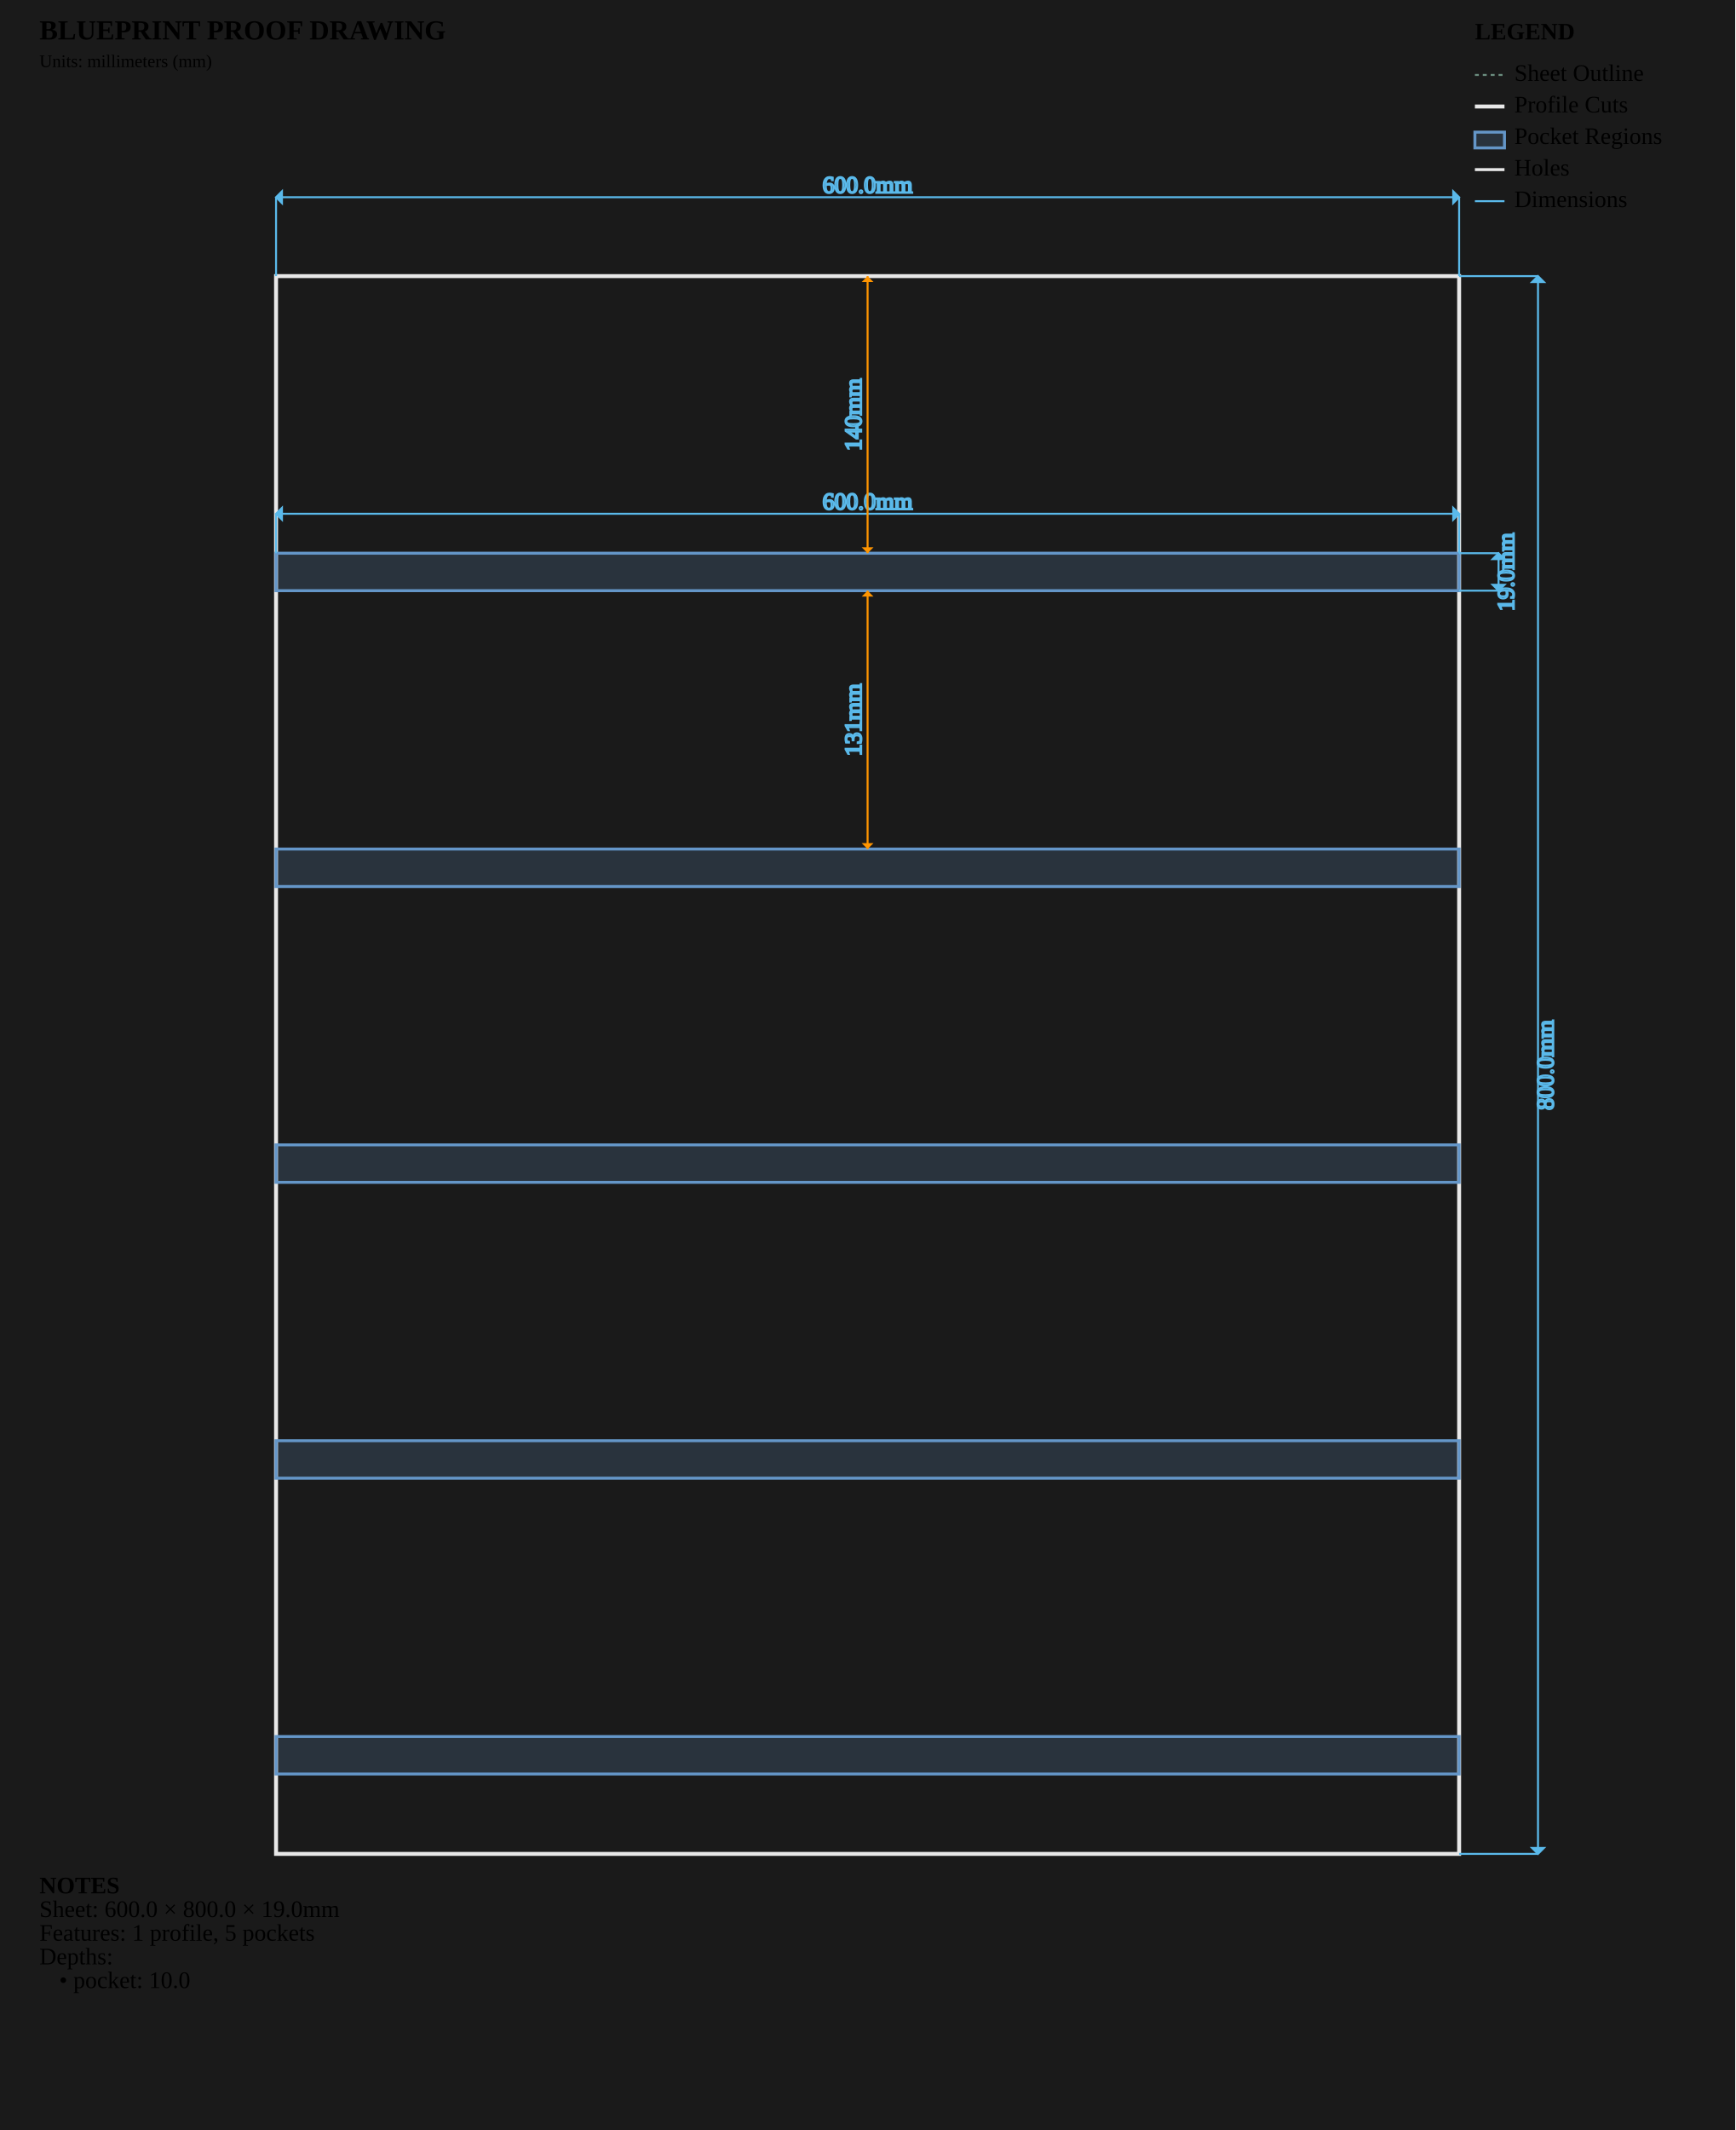
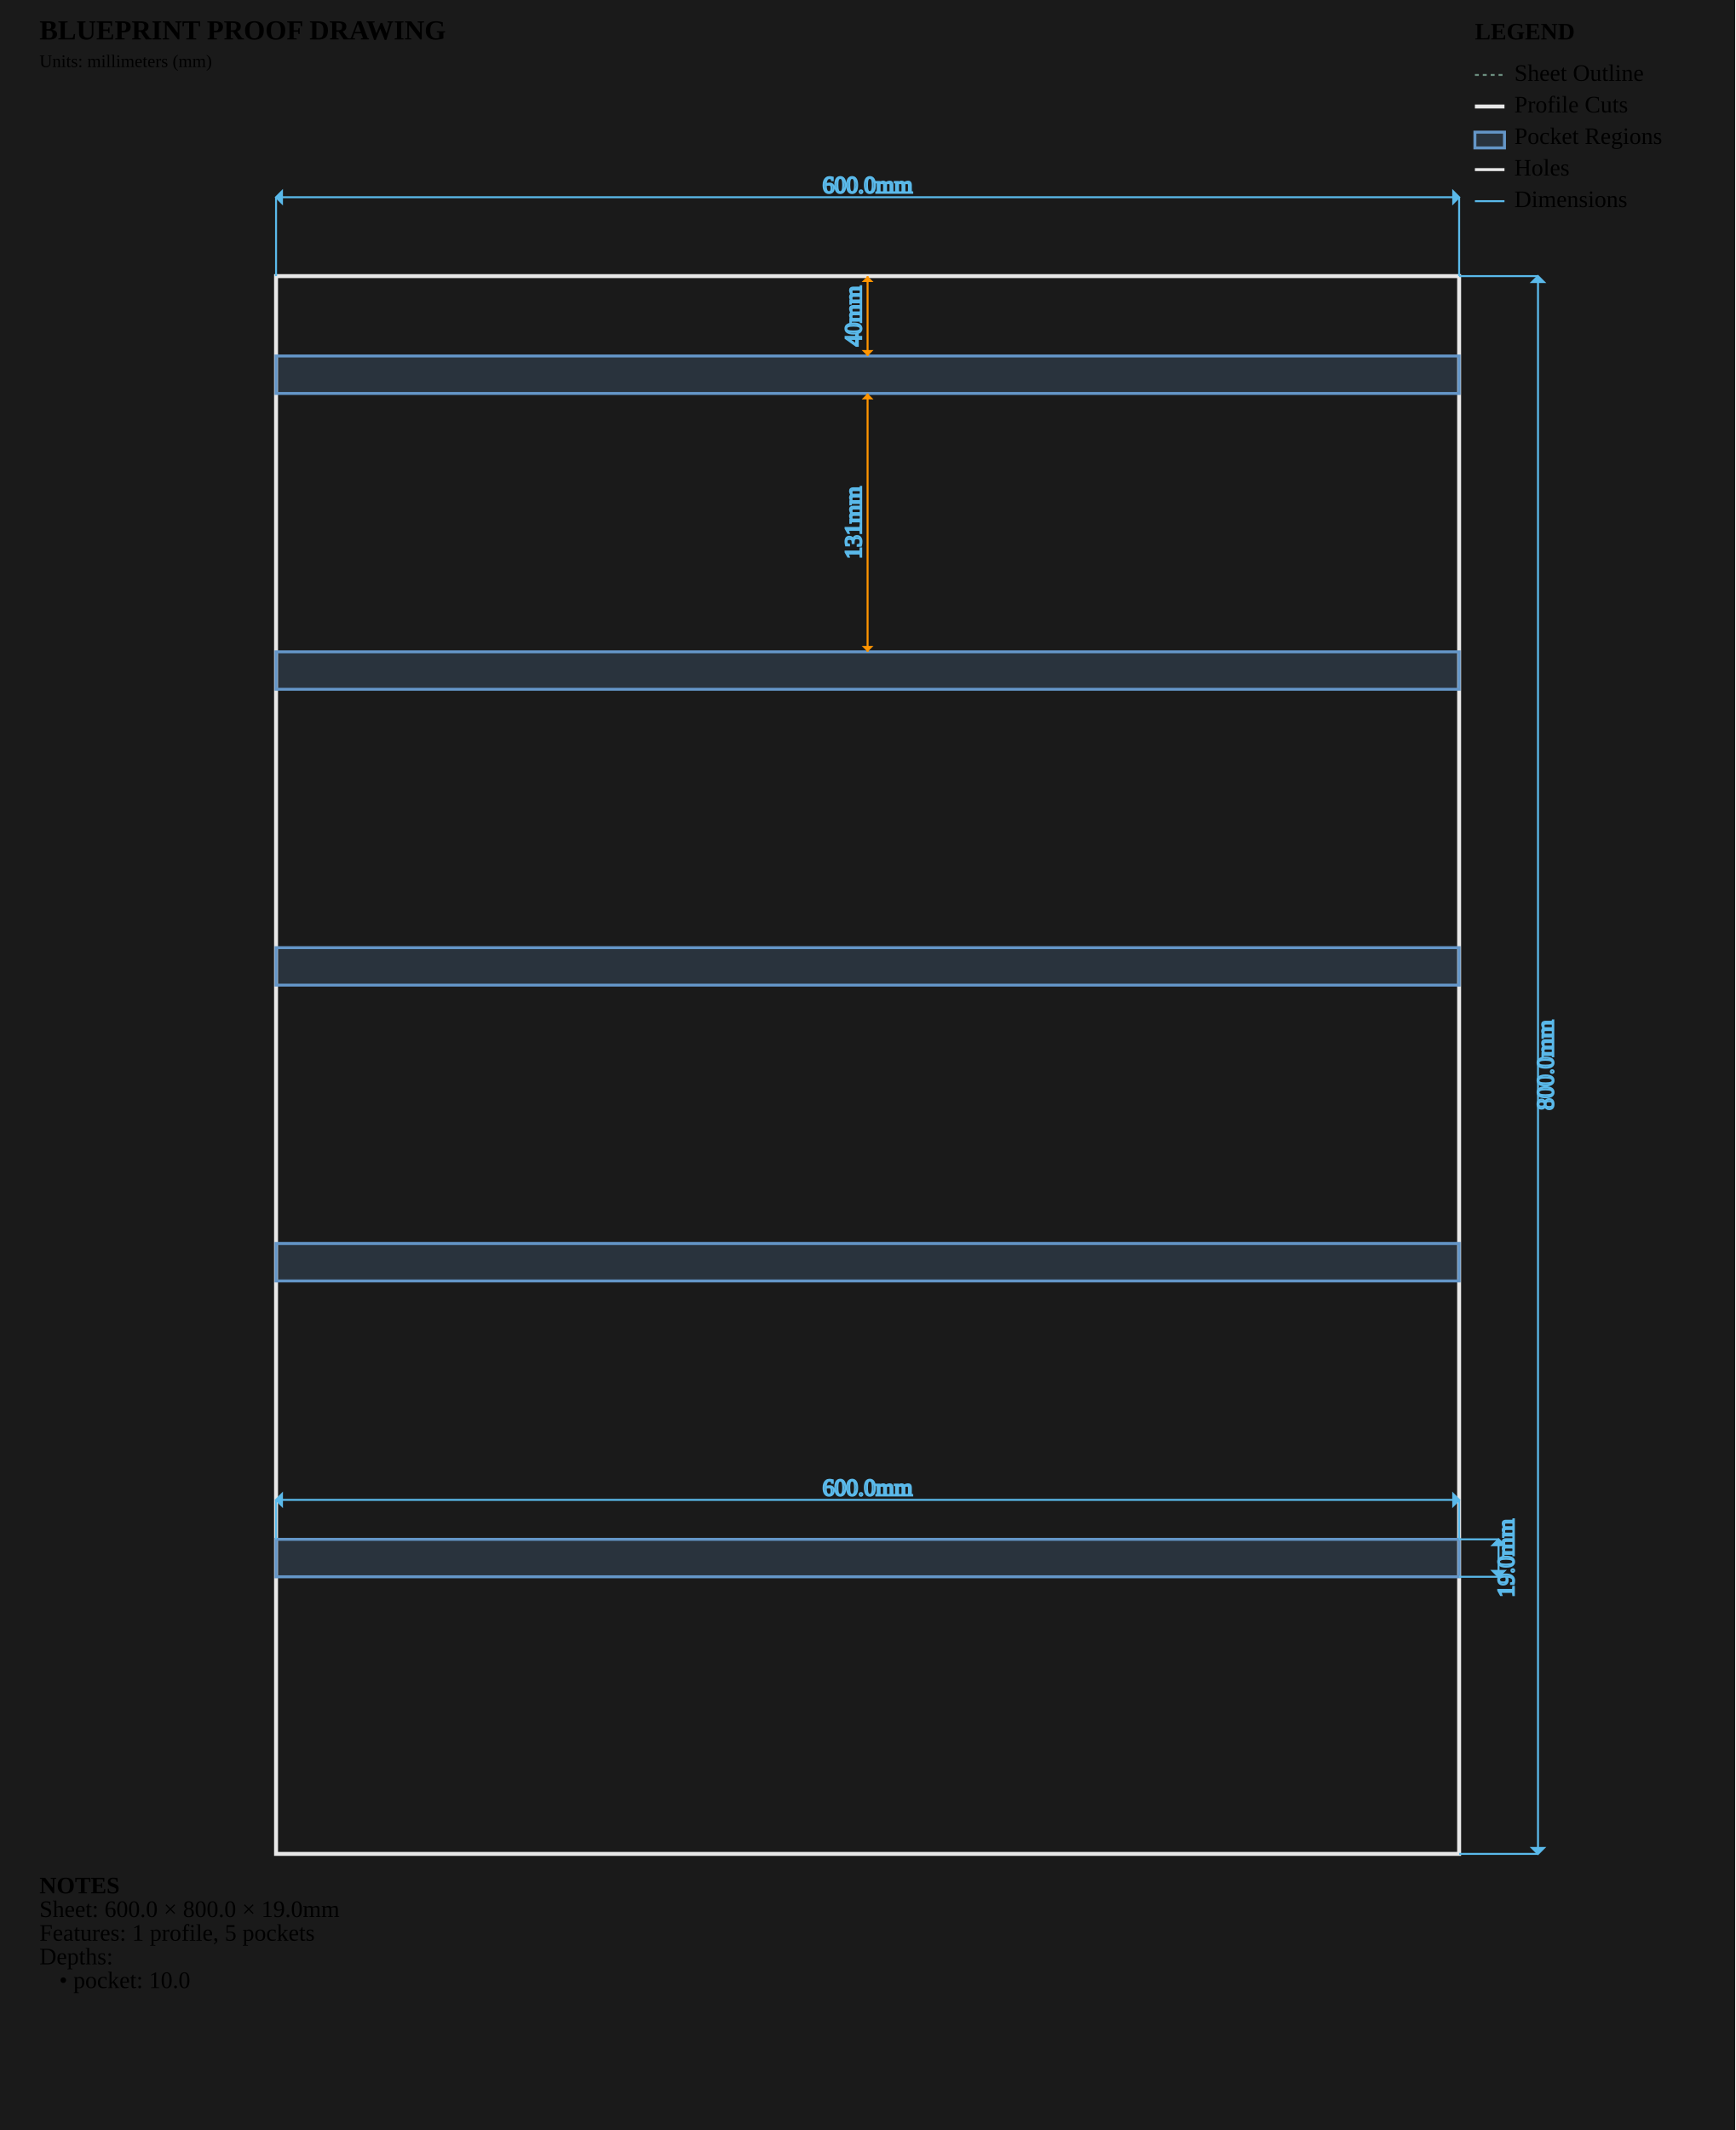
<svg xmlns="http://www.w3.org/2000/svg" viewBox="0 0 880.0 1080.0" width="880.0mm" height="1080.0mm">
  <style>
        .sheet-outline { stroke: #6b8e7f; stroke-width: 1; fill: none; stroke-dasharray: 2,2; }
        .profile-cuts { stroke: #e8e8e8; stroke-width: 2; fill: none; }
        .waste-cuts { stroke: #ff9500; stroke-width: 2; fill: none; stroke-dasharray: 8,4; }
        .pocket-regions { stroke: #6496c8; stroke-width: 1.5; fill: #6496c8; fill-opacity: 0.2; }
        .holes { stroke: #e8e8e8; stroke-width: 1.5; fill: none; }
        .engrave-paths { stroke: #888888; stroke-width: 0.25; fill: none; }
        .construction { stroke: #6b8e7f; stroke-width: 0.5; fill: none; stroke-dasharray: 2,2; }
        .dimensions { stroke: #5ab9ea; stroke-width: 1; fill: none; }
        .dimension-text { fill:
        .gap-dimensions { stroke: #ff9500; stroke-width: 1; fill: none; }
        .gap-text { fill:
        .notes { fill: #cccccc; font-family: monospace; font-size: 10px; }
        .legend { fill: #cccccc; font-family: monospace; font-size: 10px; }
        .part-label { fill: #ffcc00; font-family: monospace; font-size: 8px; font-weight: bold; }
    </style>
  <rect x="0" y="0" width="880.0" height="1080.0" fill="#1a1a1a" />
  <g id="SHEET_OUTLINE" class="sheet-outline">
    <rect x="140" y="140" width="600.0" height="800.0" />
  </g>
  <g id="PROFILE_CUTS" class="profile-cuts">
    <rect x="140.0" y="140.0" width="600.0" height="800.0" />
  </g>
  <g id="WASTE_CUTS" class="waste-cuts" />
  <g id="POCKET_REGIONS" class="pocket-regions">
-     <rect x="140.0" y="280.5" width="600.0" height="19.0" />
-     <rect x="140.0" y="430.5" width="600.0" height="19.0" />
-     <rect x="140.0" y="580.5" width="600.0" height="19.0" />
-     <rect x="140.0" y="730.5" width="600.0" height="19.0" />
-     <rect x="140.0" y="880.5" width="600.0" height="19.0" />
+     <rect x="140.0" y="780.5" width="600.0" height="19.0" />
+     <rect x="140.0" y="630.5" width="600.0" height="19.0" />
+     <rect x="140.0" y="480.5" width="600.0" height="19.0" />
+     <rect x="140.0" y="330.5" width="600.0" height="19.0" />
+     <rect x="140.0" y="180.5" width="600.0" height="19.0" />
  </g>
  <g id="ENGRAVE_PATHS" class="engrave-paths" />
  <g id="HOLES" class="holes" />
  <g id="LABELS" class="labels" />
  <g id="EDGE_COLORS" class="edge-colors" />
  <g id="CONSTRUCTION" class="construction" />
  <g id="DIMENSIONS" class="dimensions">
-     <line x1="140.0" y1="280.5" x2="140.0" y2="260.5" stroke="#5ab9ea" stroke-width="1" />
-     <line x1="740.0" y1="280.5" x2="740.0" y2="260.5" stroke="#5ab9ea" stroke-width="1" />
-     <line x1="140.0" y1="260.5" x2="740.0" y2="260.5" stroke="#5ab9ea" stroke-width="1" />
-     <polygon points="140.0,260.5 143.0,257.5 143.0,263.5" fill="#5ab9ea" />
-     <polygon points="740.0,260.5 737.0,257.5 737.0,263.5" fill="#5ab9ea" />
-     <text x="440.0" y="255.5" class="dimension-text" text-anchor="middle" dominant-baseline="middle">600.0mm</text>
-     <line x1="740.0" y1="280.5" x2="760.0" y2="280.5" stroke="#5ab9ea" stroke-width="1" />
-     <line x1="740.0" y1="299.5" x2="760.0" y2="299.5" stroke="#5ab9ea" stroke-width="1" />
-     <line x1="760.0" y1="280.5" x2="760.0" y2="299.5" stroke="#5ab9ea" stroke-width="1" />
-     <polygon points="760.0,280.5 757.0,283.5 763.0,283.5" fill="#5ab9ea" />
-     <polygon points="760.0,299.5 757.0,296.5 763.0,296.5" fill="#5ab9ea" />
-     <text x="765.0" y="290.0" class="dimension-text" text-anchor="middle" dominant-baseline="middle" transform="rotate(-90 765.0 290.0)">19.0mm</text>
+     <line x1="140.0" y1="780.5" x2="140.0" y2="760.5" stroke="#5ab9ea" stroke-width="1" />
+     <line x1="740.0" y1="780.5" x2="740.0" y2="760.5" stroke="#5ab9ea" stroke-width="1" />
+     <line x1="140.0" y1="760.5" x2="740.0" y2="760.5" stroke="#5ab9ea" stroke-width="1" />
+     <polygon points="140.0,760.5 143.0,757.5 143.0,763.5" fill="#5ab9ea" />
+     <polygon points="740.0,760.5 737.0,757.5 737.0,763.5" fill="#5ab9ea" />
+     <text x="440.0" y="755.5" class="dimension-text" text-anchor="middle" dominant-baseline="middle">600.0mm</text>
+     <line x1="740.0" y1="780.5" x2="760.0" y2="780.5" stroke="#5ab9ea" stroke-width="1" />
+     <line x1="740.0" y1="799.5" x2="760.0" y2="799.5" stroke="#5ab9ea" stroke-width="1" />
+     <line x1="760.0" y1="780.5" x2="760.0" y2="799.5" stroke="#5ab9ea" stroke-width="1" />
+     <polygon points="760.0,780.5 757.0,783.5 763.0,783.5" fill="#5ab9ea" />
+     <polygon points="760.0,799.5 757.0,796.5 763.0,796.5" fill="#5ab9ea" />
+     <text x="765.0" y="790.0" class="dimension-text" text-anchor="middle" dominant-baseline="middle" transform="rotate(-90 765.0 790.0)">19.0mm</text>
    <line x1="140.0" y1="140.0" x2="140.0" y2="100.0" stroke="#5ab9ea" stroke-width="1" />
    <line x1="740.0" y1="140.0" x2="740.0" y2="100.0" stroke="#5ab9ea" stroke-width="1" />
    <line x1="140.0" y1="100.0" x2="740.0" y2="100.0" stroke="#5ab9ea" stroke-width="1" />
    <polygon points="140.0,100.0 143.0,97.0 143.0,103.0" fill="#5ab9ea" />
    <polygon points="740.0,100.0 737.0,97.0 737.0,103.0" fill="#5ab9ea" />
    <text x="440.0" y="95.0" class="dimension-text" text-anchor="middle" dominant-baseline="middle">600.0mm</text>
    <line x1="740.0" y1="140.0" x2="780.0" y2="140.0" stroke="#5ab9ea" stroke-width="1" />
    <line x1="740.0" y1="940.0" x2="780.0" y2="940.0" stroke="#5ab9ea" stroke-width="1" />
    <line x1="780.0" y1="140.0" x2="780.0" y2="940.0" stroke="#5ab9ea" stroke-width="1" />
    <polygon points="780.0,140.0 777.0,143.0 783.0,143.0" fill="#5ab9ea" />
    <polygon points="780.0,940.0 777.0,937.0 783.0,937.0" fill="#5ab9ea" />
    <text x="785.0" y="540.0" class="dimension-text" text-anchor="middle" dominant-baseline="middle" transform="rotate(-90 785.0 540.0)">800.0mm</text>
-     <line x1="440.0" y1="140.0" x2="440.0" y2="280.5" stroke="#ff9500" stroke-width="1" />
+     <line x1="440.0" y1="140.0" x2="440.0" y2="180.5" stroke="#ff9500" stroke-width="1" />
    <path d="M 440.0,140.0 L 437.0,143.0 L 443.0,143.0 Z" class="gap-dimensions" stroke="none" fill="#ff9500" />
-     <path d="M 440.0,280.5 L 437.0,277.5 L 443.0,277.5 Z" class="gap-dimensions" stroke="none" fill="#ff9500" />
-     <text x="434.0" y="210.25" class="gap-text" text-anchor="middle" dominant-baseline="middle" transform="rotate(-90 434.0 210.25)">140mm</text>
-     <line x1="440.0" y1="299.5" x2="440.0" y2="430.5" stroke="#ff9500" stroke-width="1" />
-     <path d="M 440.0,299.5 L 437.0,302.5 L 443.0,302.5 Z" class="gap-dimensions" stroke="none" fill="#ff9500" />
-     <path d="M 440.0,430.5 L 437.0,427.5 L 443.0,427.5 Z" class="gap-dimensions" stroke="none" fill="#ff9500" />
-     <text x="434.0" y="365.0" class="gap-text" text-anchor="middle" dominant-baseline="middle" transform="rotate(-90 434.0 365.0)">131mm</text>
+     <path d="M 440.0,180.5 L 437.0,177.5 L 443.0,177.5 Z" class="gap-dimensions" stroke="none" fill="#ff9500" />
+     <text x="434.0" y="160.25" class="gap-text" text-anchor="middle" dominant-baseline="middle" transform="rotate(-90 434.0 160.25)">40mm</text>
+     <line x1="440.0" y1="199.5" x2="440.0" y2="330.5" stroke="#ff9500" stroke-width="1" />
+     <path d="M 440.0,199.5 L 437.0,202.5 L 443.0,202.5 Z" class="gap-dimensions" stroke="none" fill="#ff9500" />
+     <path d="M 440.0,330.5 L 437.0,327.5 L 443.0,327.5 Z" class="gap-dimensions" stroke="none" fill="#ff9500" />
+     <text x="434.0" y="265.0" class="gap-text" text-anchor="middle" dominant-baseline="middle" transform="rotate(-90 434.0 265.0)">131mm</text>
  </g>
  <g id="NOTES" class="notes">
    <text x="20" y="960.0" class="notes" font-weight="bold">NOTES</text>
    <text x="20" y="972.0" class="notes">Sheet: 600.0 × 800.0 × 19.0mm</text>
    <text x="20" y="984.0" class="notes">Features: 1 profile, 5 pockets</text>
    <text x="20" y="996.0" class="notes">Depths:</text>
    <text x="30" y="1008.0" class="notes">• pocket: 10.0</text>
  </g>
  <g id="TITLE_BLOCK" class="title-block">
    <text x="20" y="20" class="notes" font-weight="bold" font-size="14px">BLUEPRINT PROOF DRAWING</text>
    <text x="20" y="34" class="notes" font-size="9px">Units: millimeters (mm)</text>
  </g>
  <g id="LEGEND" class="legend">
    <text x="748.0" y="20" class="legend" font-weight="bold">LEGEND</text>
    <line x1="748.0" y1="38" x2="763.0" y2="38" stroke="#6b8e7f" stroke-width="1" stroke-dasharray="2,2" />
    <text x="768.0" y="41" class="legend">Sheet Outline</text>
    <line x1="748.0" y1="54" x2="763.0" y2="54" stroke="#e8e8e8" stroke-width="2" />
    <text x="768.0" y="57" class="legend">Profile Cuts</text>
    <rect x="748.0" y="67" width="15.0" height="8" stroke="#6496c8" stroke-width="1.5" fill="#6496c8" fill-opacity="0.2" />
    <text x="768.0" y="73" class="legend">Pocket Regions</text>
    <line x1="748.0" y1="86" x2="763.0" y2="86" stroke="#e8e8e8" stroke-width="1.5" />
    <text x="768.0" y="89" class="legend">Holes</text>
    <line x1="748.0" y1="102" x2="763.0" y2="102" stroke="#5ab9ea" stroke-width="1" />
    <text x="768.0" y="105" class="legend">Dimensions</text>
  </g>
</svg>
